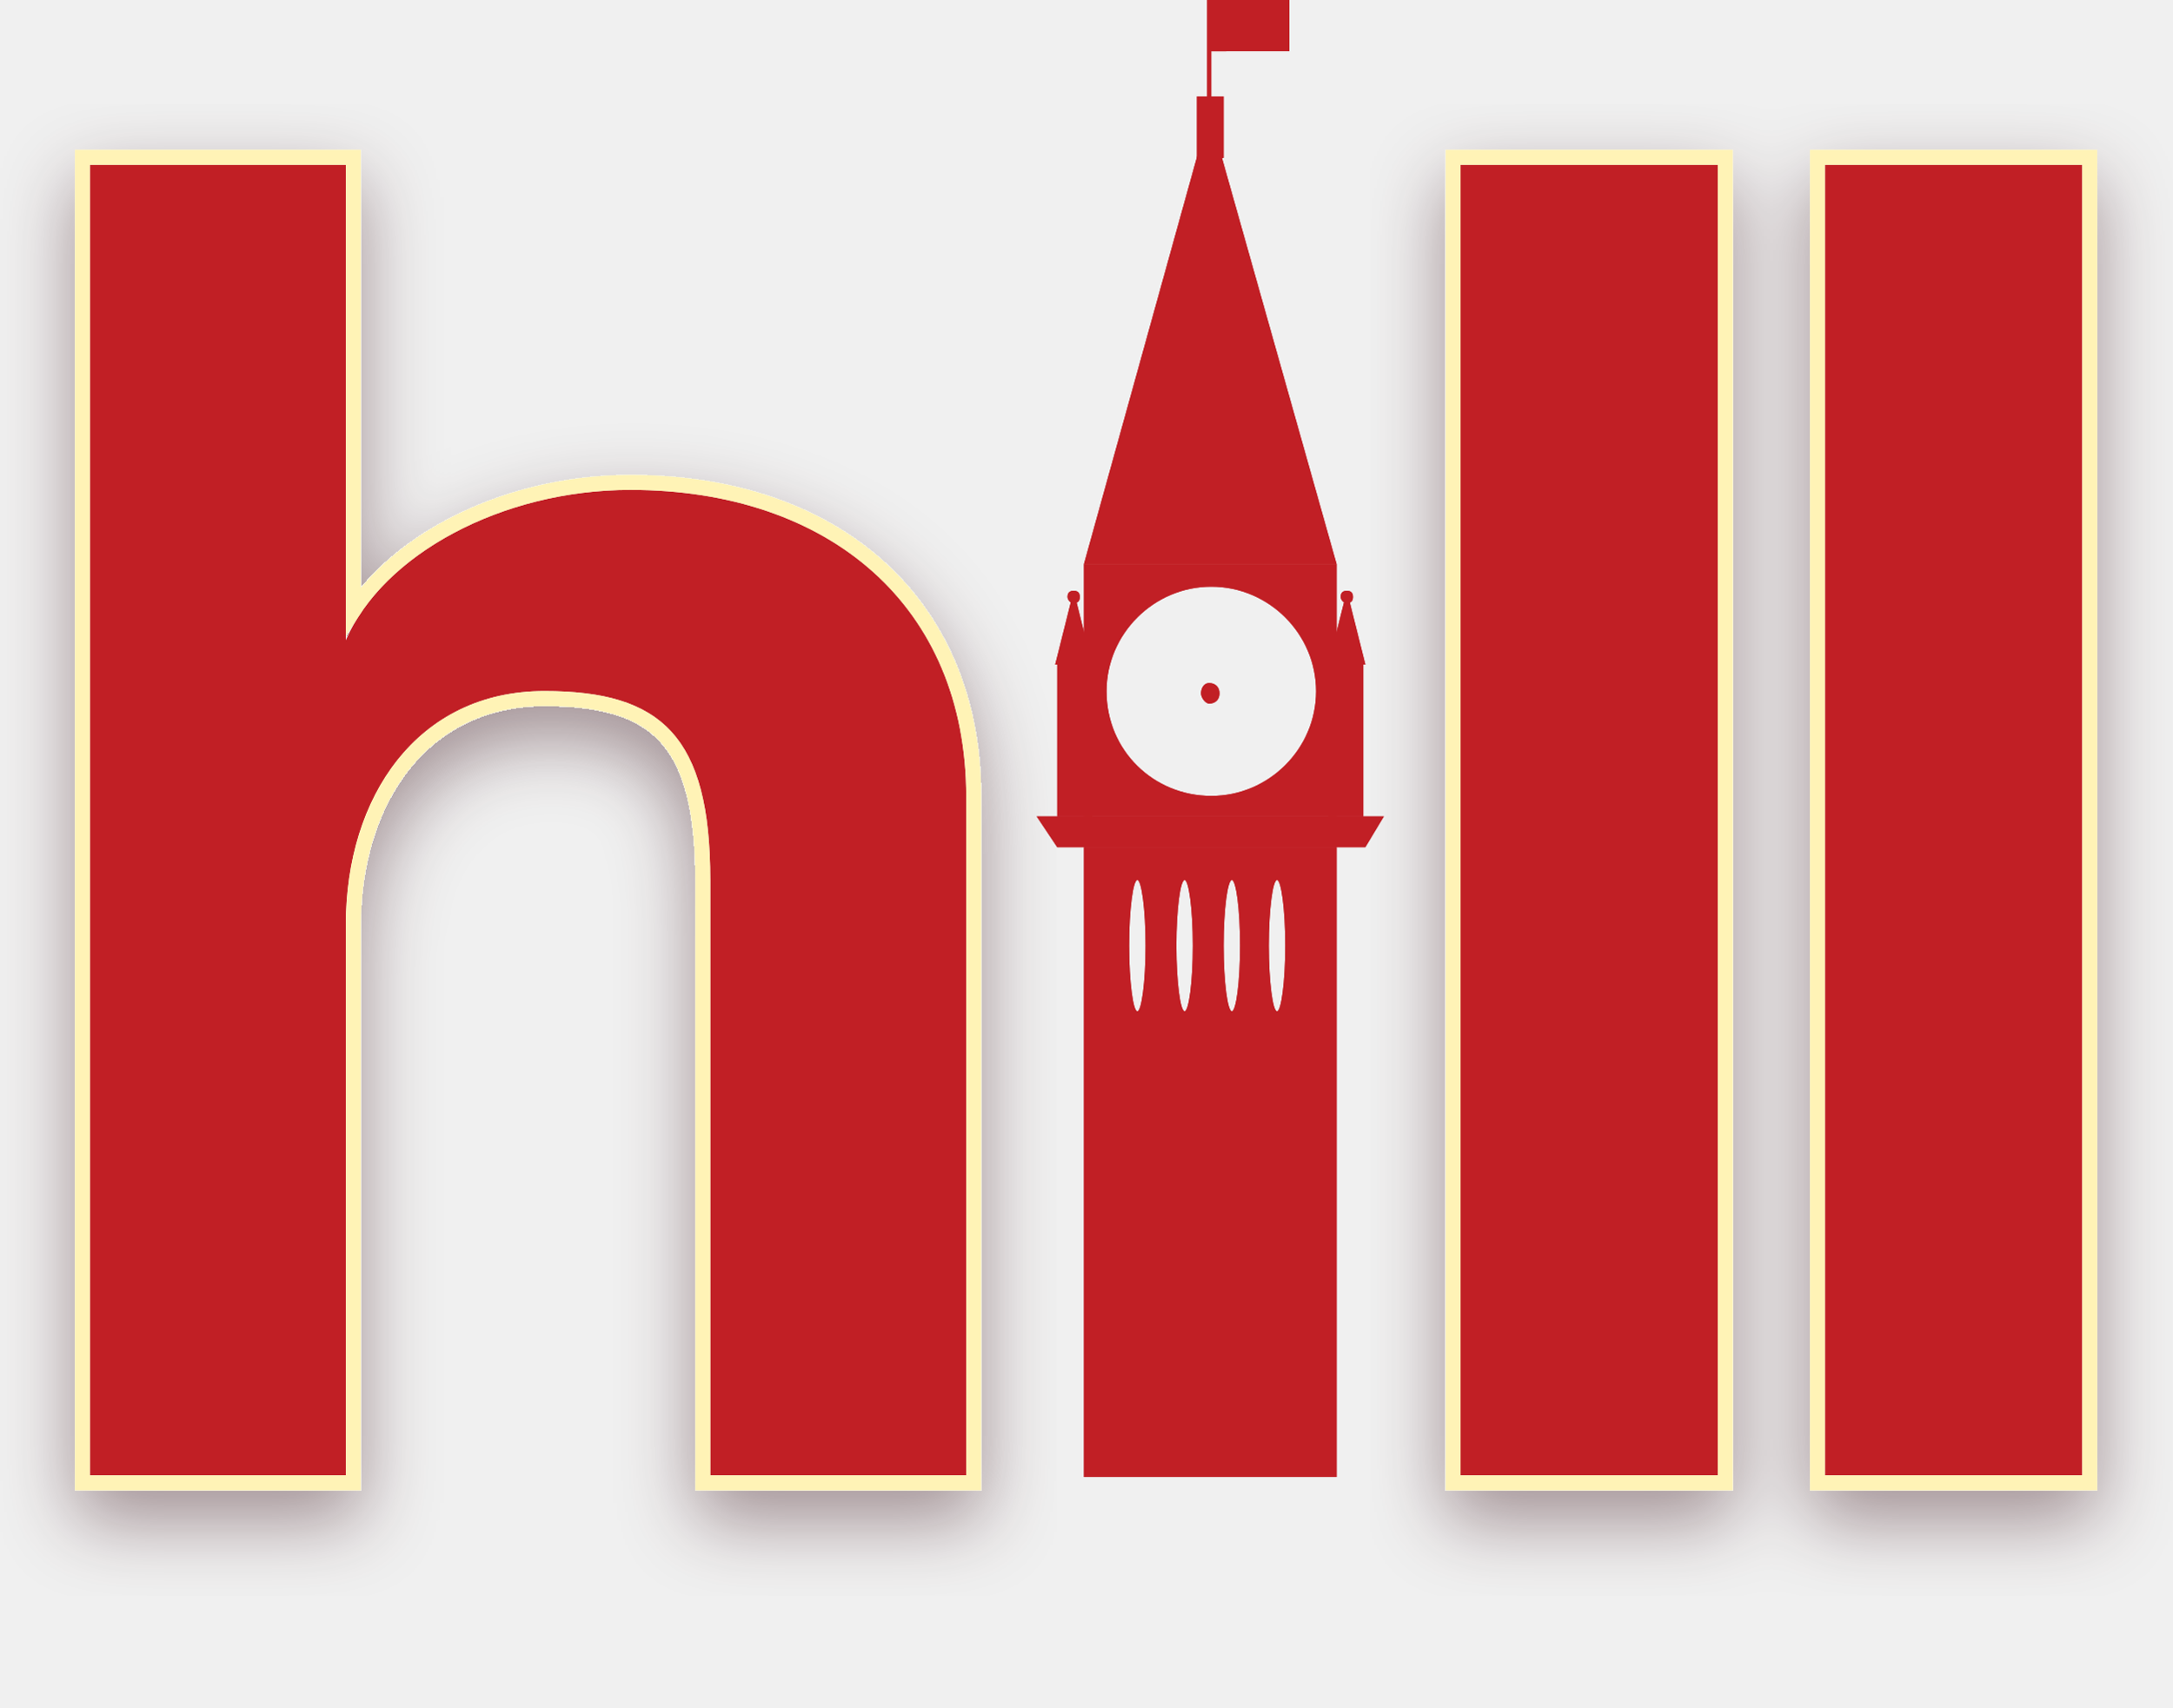
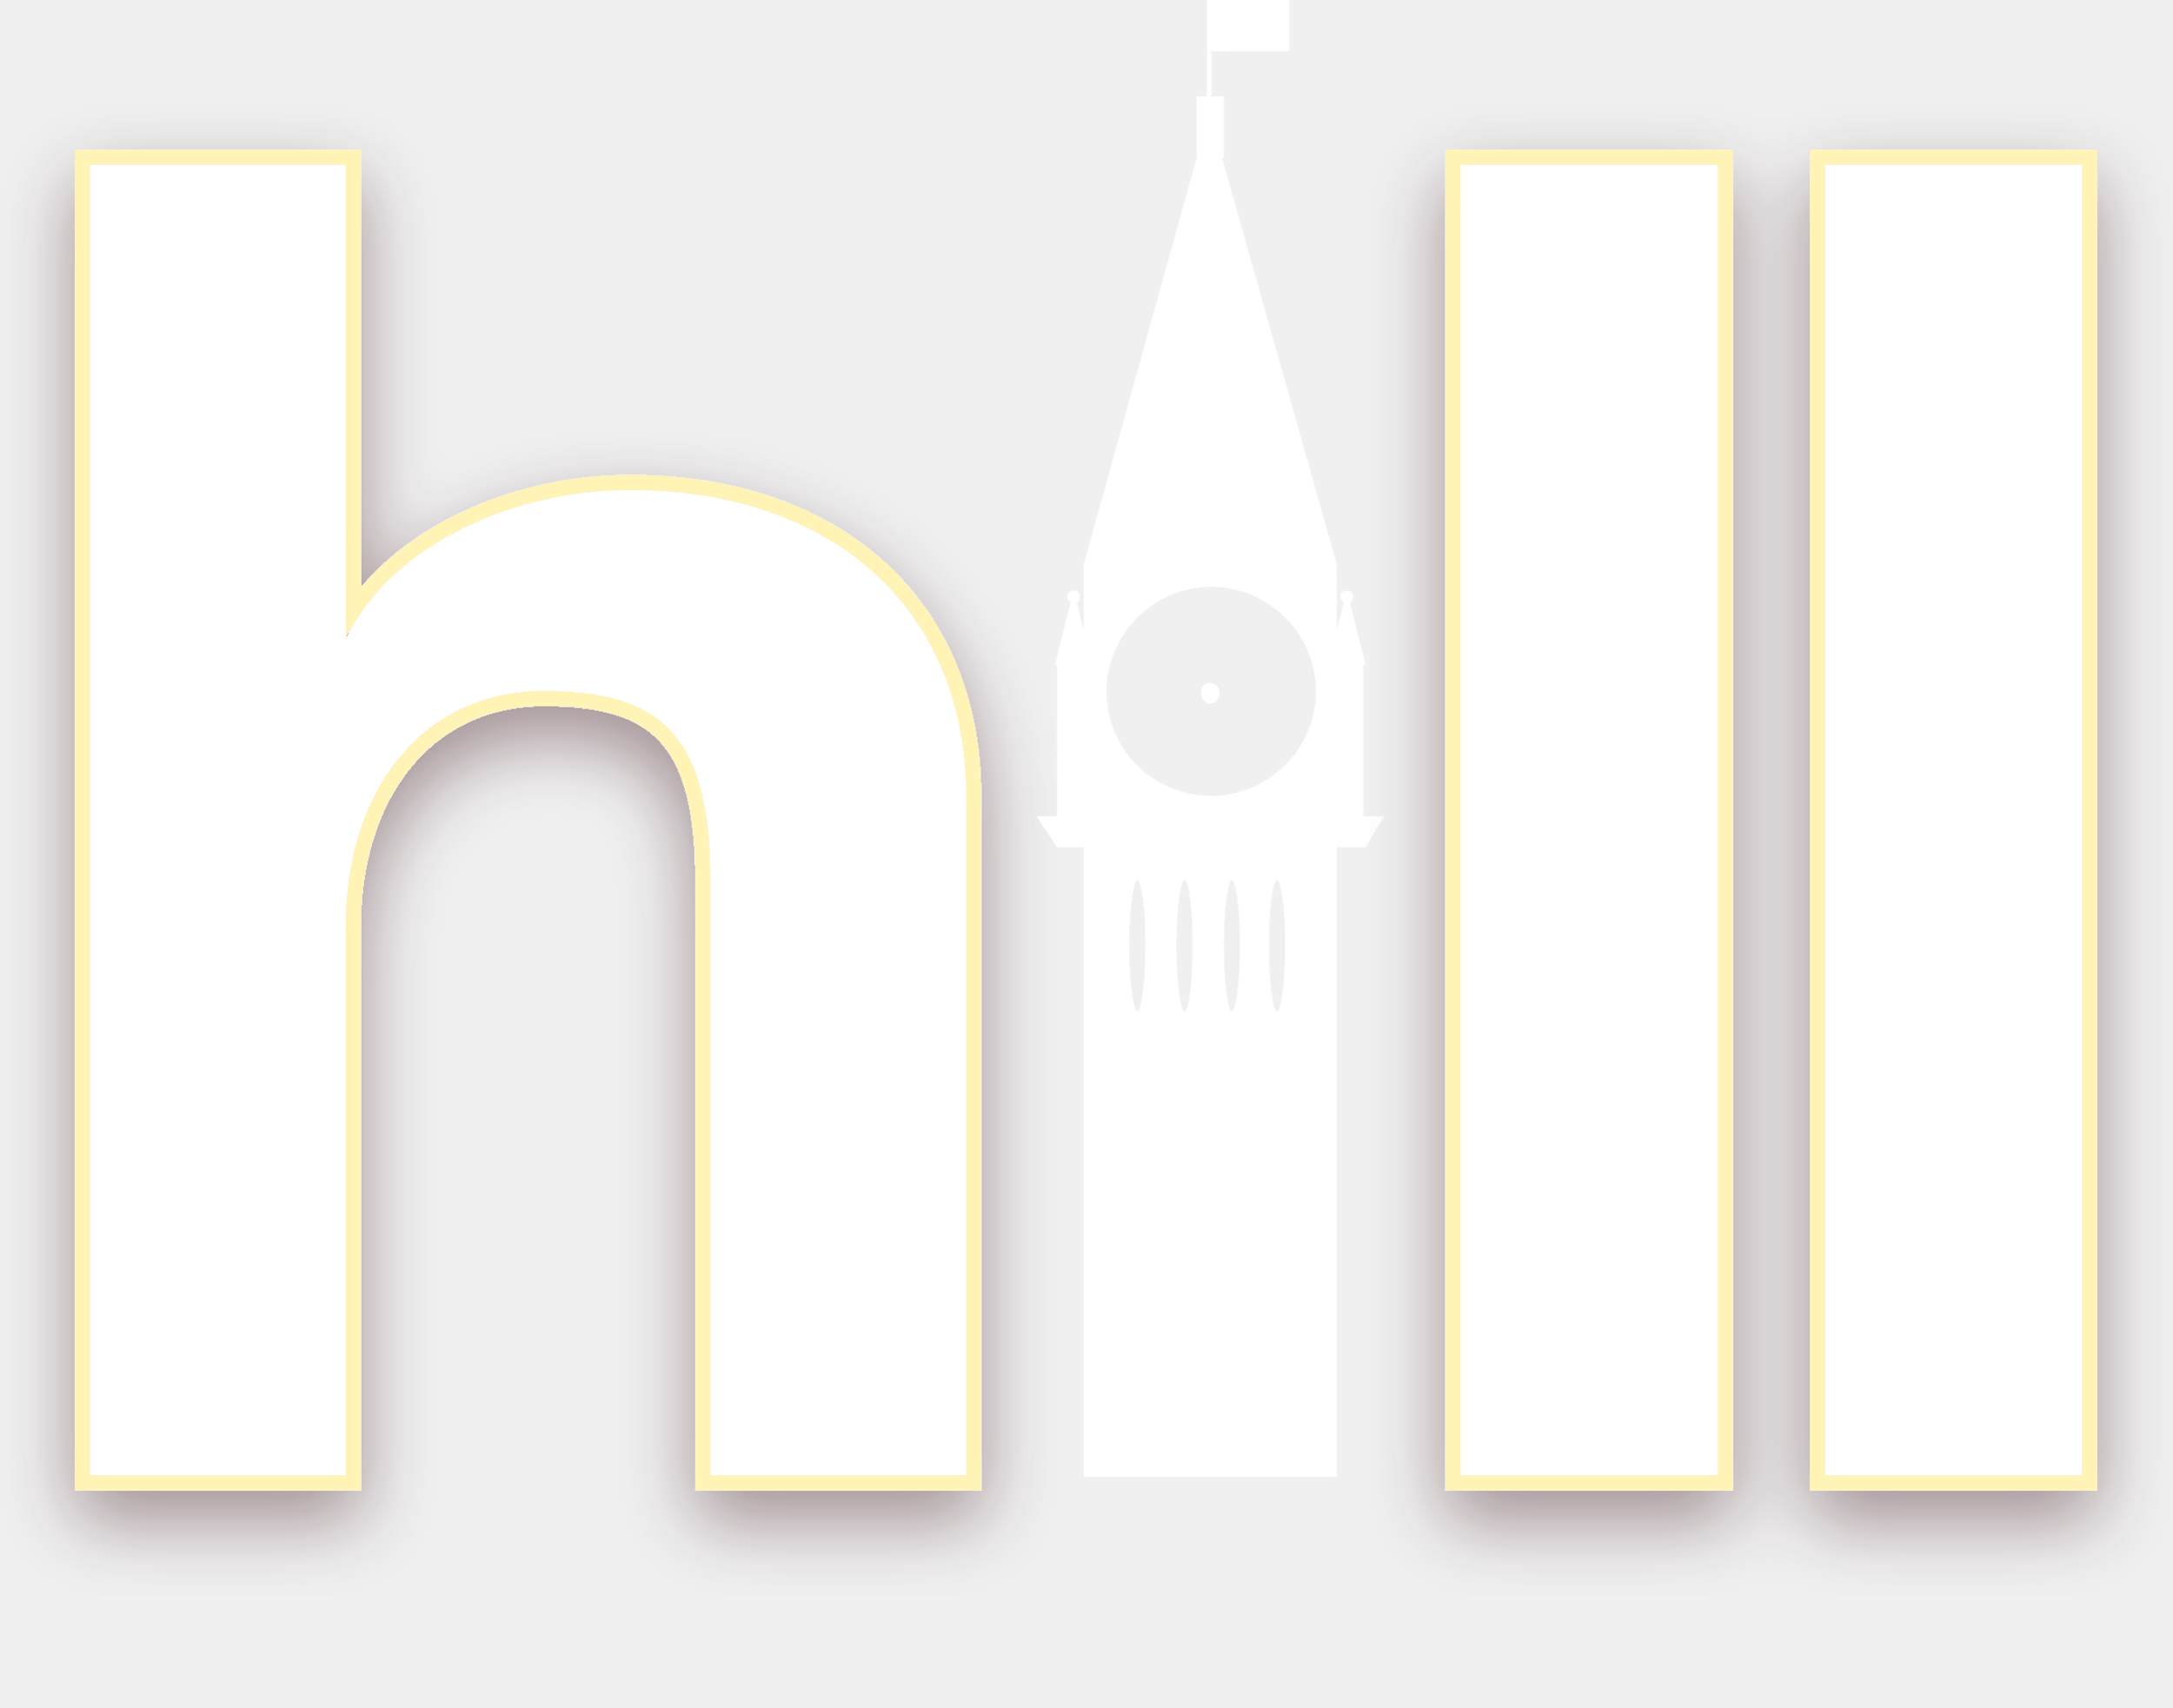
<svg xmlns="http://www.w3.org/2000/svg" width="290" height="228" viewBox="0 0 290 228" fill="none">
  <g filter="url(#filter0_d_1_29)">
-     <path d="M129 197V106.38C129 80.876 110.685 65.411 84.168 65.411C66.946 65.411 51.091 74.093 46.171 85.488V22H12V197H46.171V123.473C46.171 106.38 55.738 92.271 72.687 92.271C88.269 92.271 94.829 98.24 94.829 117.504V197H129Z" fill="#C11F25" />
+     <path d="M129 197V106.38C129 80.876 110.685 65.411 84.168 65.411C66.946 65.411 51.091 74.093 46.171 85.488V22H12V197H46.171V123.473C46.171 106.38 55.738 92.271 72.687 92.271C88.269 92.271 94.829 98.24 94.829 117.504V197H129Z" fill="#ffffff" />
    <path d="M129 198H130V197V106.38C130 93.374 125.321 82.849 117.194 75.586C109.08 68.334 97.616 64.411 84.168 64.411C75.395 64.411 66.963 66.621 60.085 70.294C54.62 73.213 50.09 77.081 47.171 81.545V22V21H46.171H12H11V22V197V198H12H46.171H47.171V197V123.473C47.171 115.102 49.514 107.536 53.855 102.085C58.178 96.657 64.52 93.271 72.687 93.271C80.389 93.271 85.566 94.754 88.865 98.341C92.189 101.953 93.829 107.934 93.829 117.504V197V198H94.829H129Z" stroke="#FFF3B6" stroke-width="2" />
  </g>
-   <path d="M161.719 6.848H161.171V15.065H161.719V6.848Z" fill="#C11F25" />
-   <path fill-rule="evenodd" clip-rule="evenodd" d="M178.449 113.12H144.716V197.206H178.449V113.12ZM151.847 135.031C152.395 135.031 152.944 131.197 152.944 126.266C152.944 121.336 152.395 117.502 151.847 117.502C151.298 117.502 150.75 121.336 150.75 126.266C150.75 131.197 151.298 135.031 151.847 135.031ZM159.253 126.266C159.253 131.197 158.705 135.031 158.156 135.031C157.608 135.031 157.059 131.197 157.059 126.266C157.059 121.336 157.608 117.502 158.156 117.502C158.705 117.502 159.253 121.336 159.253 126.266ZM170.496 135.031C171.045 135.031 171.594 131.197 171.594 126.266C171.594 121.336 171.045 117.502 170.496 117.502C169.948 117.502 169.399 121.336 169.399 126.266C169.399 131.197 169.948 135.031 170.496 135.031ZM165.562 126.266C165.562 131.197 165.014 135.031 164.465 135.031C163.917 135.031 163.368 131.197 163.368 126.266C163.368 121.336 163.917 117.502 164.465 117.502C165.014 117.502 165.562 121.336 165.562 126.266Z" fill="#C11F25" />
-   <path d="M138.409 109.011H184.758L182.29 113.12H141.152L138.409 109.011Z" fill="#C11F25" />
-   <path d="M143.347 80.526C143.895 80.526 144.169 80.252 144.169 79.704C144.169 79.156 143.895 78.882 143.347 78.882C142.798 78.882 142.524 79.156 142.524 79.704C142.524 79.978 142.798 80.526 143.347 80.526Z" fill="#C11F25" />
-   <path d="M179.82 80.526C180.368 80.526 180.643 80.252 180.643 79.704C180.643 79.156 180.368 78.882 179.82 78.882C179.271 78.882 178.997 79.156 178.997 79.704C178.997 79.978 179.271 80.526 179.82 80.526Z" fill="#C11F25" />
-   <path d="M161.445 15.064L178.449 75.321H144.716L161.445 15.064Z" fill="#C11F25" />
-   <path d="M163.364 12.873H159.799V21.09H163.364V12.873Z" fill="#C11F25" />
-   <path d="M182.017 88.194H177.355V109.011H182.017V88.194Z" fill="#C11F25" />
-   <path d="M145.815 88.194H141.152V109.011H145.815V88.194Z" fill="#C11F25" />
-   <path d="M172.141 0H161.171V6.848L172.141 6.847V0Z" fill="#C11F25" />
-   <path d="M143.347 78.882L140.879 88.743H145.815L143.347 78.882Z" fill="#C11F25" />
-   <path d="M179.823 78.882L177.355 88.743H182.292L179.823 78.882Z" fill="#C11F25" />
-   <path fill-rule="evenodd" clip-rule="evenodd" d="M144.716 75.321H178.449V109.011H144.716V75.321ZM175.71 92.303C175.71 99.972 169.402 106.272 161.723 106.272C154.044 106.272 147.736 100.246 147.736 92.303C147.736 84.634 154.044 78.335 161.723 78.335C169.402 78.335 175.71 84.634 175.71 92.303Z" fill="#C11F25" />
-   <path d="M161.447 93.946C162.27 93.946 162.819 93.399 162.819 92.577C162.819 91.755 162.27 91.207 161.447 91.207C160.625 91.207 160.35 92.029 160.35 92.577C160.35 93.125 160.899 93.946 161.447 93.946Z" fill="#C11F25" />
-   <path d="M161.447 92.577L155.962 96.411Z" fill="#C11F25" />
-   <path d="M161.448 92.577L168.03 98.328Z" fill="#C11F25" />
-   <path d="M161.719 6.848H161.171V15.065H161.719V6.848Z" fill="#C11F25" />
-   <path fill-rule="evenodd" clip-rule="evenodd" d="M178.449 113.12H144.716V197.206H178.449V113.12ZM151.847 135.031C152.395 135.031 152.944 131.197 152.944 126.266C152.944 121.336 152.395 117.502 151.847 117.502C151.298 117.502 150.75 121.336 150.75 126.266C150.75 131.197 151.298 135.031 151.847 135.031ZM159.253 126.266C159.253 131.197 158.705 135.031 158.156 135.031C157.608 135.031 157.059 131.197 157.059 126.266C157.059 121.336 157.608 117.502 158.156 117.502C158.705 117.502 159.253 121.336 159.253 126.266ZM170.496 135.031C171.045 135.031 171.594 131.197 171.594 126.266C171.594 121.336 171.045 117.502 170.496 117.502C169.948 117.502 169.399 121.336 169.399 126.266C169.399 131.197 169.948 135.031 170.496 135.031ZM165.562 126.266C165.562 131.197 165.014 135.031 164.465 135.031C163.917 135.031 163.368 131.197 163.368 126.266C163.368 121.336 163.917 117.502 164.465 117.502C165.014 117.502 165.562 121.336 165.562 126.266Z" fill="#C11F25" />
-   <path d="M138.409 109.011H184.758L182.29 113.12H141.152L138.409 109.011Z" fill="#C11F25" />
-   <path d="M143.347 80.526C143.895 80.526 144.169 80.252 144.169 79.704C144.169 79.156 143.895 78.882 143.347 78.882C142.798 78.882 142.524 79.156 142.524 79.704C142.524 79.978 142.798 80.526 143.347 80.526Z" fill="#C11F25" />
-   <path d="M179.82 80.526C180.368 80.526 180.643 80.252 180.643 79.704C180.643 79.156 180.368 78.882 179.82 78.882C179.271 78.882 178.997 79.156 178.997 79.704C178.997 79.978 179.271 80.526 179.82 80.526Z" fill="#C11F25" />
-   <path d="M161.445 15.064L178.449 75.321H144.716L161.445 15.064Z" fill="#C11F25" />
-   <path d="M163.364 12.873H159.799V21.09H163.364V12.873Z" fill="#C11F25" />
-   <path d="M182.017 88.194H177.355V109.011H182.017V88.194Z" fill="#C11F25" />
-   <path d="M145.815 88.194H141.152V109.011H145.815V88.194Z" fill="#C11F25" />
-   <path d="M172.141 0H161.171V6.848L172.141 6.847V0Z" fill="#C11F25" />
-   <path d="M143.347 78.882L140.879 88.743H145.815L143.347 78.882Z" fill="#C11F25" />
-   <path d="M179.823 78.882L177.355 88.743H182.292L179.823 78.882Z" fill="#C11F25" />
-   <path fill-rule="evenodd" clip-rule="evenodd" d="M144.716 75.321H178.449V109.011H144.716V75.321ZM175.71 92.303C175.71 99.972 169.402 106.272 161.723 106.272C154.044 106.272 147.736 100.246 147.736 92.303C147.736 84.634 154.044 78.335 161.723 78.335C169.402 78.335 175.71 84.634 175.71 92.303Z" fill="#C11F25" />
-   <path d="M161.447 93.946C162.27 93.946 162.819 93.399 162.819 92.577C162.819 91.755 162.27 91.207 161.447 91.207C160.625 91.207 160.35 92.029 160.35 92.577C160.35 93.125 160.899 93.946 161.447 93.946Z" fill="#C11F25" />
-   <path d="M161.447 92.577L155.962 96.411Z" fill="#C11F25" />
-   <path d="M161.448 92.577L168.03 98.328Z" fill="#C11F25" />
+   <path d="M161.719 6.848H161.171V15.065H161.719V6.848Z" fill="#ffffff" />
+   <path fill-rule="evenodd" clip-rule="evenodd" d="M178.449 113.12H144.716V197.206H178.449V113.12ZM151.847 135.031C152.395 135.031 152.944 131.197 152.944 126.266C152.944 121.336 152.395 117.502 151.847 117.502C151.298 117.502 150.75 121.336 150.75 126.266C150.75 131.197 151.298 135.031 151.847 135.031ZM159.253 126.266C159.253 131.197 158.705 135.031 158.156 135.031C157.608 135.031 157.059 131.197 157.059 126.266C157.059 121.336 157.608 117.502 158.156 117.502C158.705 117.502 159.253 121.336 159.253 126.266ZM170.496 135.031C171.045 135.031 171.594 131.197 171.594 126.266C171.594 121.336 171.045 117.502 170.496 117.502C169.948 117.502 169.399 121.336 169.399 126.266C169.399 131.197 169.948 135.031 170.496 135.031ZM165.562 126.266C165.562 131.197 165.014 135.031 164.465 135.031C163.917 135.031 163.368 131.197 163.368 126.266C163.368 121.336 163.917 117.502 164.465 117.502C165.014 117.502 165.562 121.336 165.562 126.266Z" fill="#ffffff" />
+   <path d="M138.409 109.011H184.758L182.29 113.12H141.152L138.409 109.011Z" fill="#ffffff" />
+   <path d="M143.347 80.526C143.895 80.526 144.169 80.252 144.169 79.704C144.169 79.156 143.895 78.882 143.347 78.882C142.798 78.882 142.524 79.156 142.524 79.704C142.524 79.978 142.798 80.526 143.347 80.526Z" fill="#ffffff" />
+   <path d="M179.82 80.526C180.368 80.526 180.643 80.252 180.643 79.704C180.643 79.156 180.368 78.882 179.82 78.882C179.271 78.882 178.997 79.156 178.997 79.704C178.997 79.978 179.271 80.526 179.82 80.526Z" fill="#ffffff" />
+   <path d="M161.445 15.064L178.449 75.321H144.716L161.445 15.064Z" fill="#ffffff" />
+   <path d="M163.364 12.873H159.799V21.09H163.364V12.873Z" fill="#ffffff" />
+   <path d="M182.017 88.194H177.355V109.011H182.017V88.194Z" fill="#ffffff" />
+   <path d="M145.815 88.194H141.152V109.011H145.815V88.194Z" fill="#ffffff" />
+   <path d="M172.141 0H161.171V6.848L172.141 6.847V0Z" fill="#ffffff" />
+   <path d="M143.347 78.882L140.879 88.743H145.815L143.347 78.882Z" fill="#ffffff" />
+   <path d="M179.823 78.882L177.355 88.743H182.292L179.823 78.882Z" fill="#ffffff" />
+   <path fill-rule="evenodd" clip-rule="evenodd" d="M144.716 75.321H178.449V109.011H144.716V75.321ZM175.71 92.303C175.71 99.972 169.402 106.272 161.723 106.272C154.044 106.272 147.736 100.246 147.736 92.303C147.736 84.634 154.044 78.335 161.723 78.335C169.402 78.335 175.71 84.634 175.71 92.303Z" fill="#ffffff" />
+   <path d="M161.447 93.946C162.27 93.946 162.819 93.399 162.819 92.577C162.819 91.755 162.27 91.207 161.447 91.207C160.625 91.207 160.35 92.029 160.35 92.577C160.35 93.125 160.899 93.946 161.447 93.946Z" fill="#ffffff" />
+   <path d="M161.447 92.577L155.962 96.411Z" fill="#ffffff" />
+   <path d="M161.448 92.577L168.03 98.328Z" fill="#ffffff" />
+   <path d="M161.719 6.848H161.171V15.065H161.719V6.848Z" fill="#ffffff" />
+   <path fill-rule="evenodd" clip-rule="evenodd" d="M178.449 113.12H144.716V197.206H178.449V113.12ZM151.847 135.031C152.395 135.031 152.944 131.197 152.944 126.266C152.944 121.336 152.395 117.502 151.847 117.502C151.298 117.502 150.75 121.336 150.75 126.266C150.75 131.197 151.298 135.031 151.847 135.031ZM159.253 126.266C159.253 131.197 158.705 135.031 158.156 135.031C157.608 135.031 157.059 131.197 157.059 126.266C157.059 121.336 157.608 117.502 158.156 117.502C158.705 117.502 159.253 121.336 159.253 126.266ZM170.496 135.031C171.045 135.031 171.594 131.197 171.594 126.266C171.594 121.336 171.045 117.502 170.496 117.502C169.948 117.502 169.399 121.336 169.399 126.266C169.399 131.197 169.948 135.031 170.496 135.031ZM165.562 126.266C165.562 131.197 165.014 135.031 164.465 135.031C163.917 135.031 163.368 131.197 163.368 126.266C163.368 121.336 163.917 117.502 164.465 117.502C165.014 117.502 165.562 121.336 165.562 126.266Z" fill="#ffffff" />
+   <path d="M138.409 109.011H184.758L182.29 113.12H141.152L138.409 109.011Z" fill="#ffffff" />
+   <path d="M143.347 80.526C143.895 80.526 144.169 80.252 144.169 79.704C144.169 79.156 143.895 78.882 143.347 78.882C142.798 78.882 142.524 79.156 142.524 79.704C142.524 79.978 142.798 80.526 143.347 80.526Z" fill="#ffffff" />
+   <path d="M179.82 80.526C180.368 80.526 180.643 80.252 180.643 79.704C180.643 79.156 180.368 78.882 179.82 78.882C179.271 78.882 178.997 79.156 178.997 79.704C178.997 79.978 179.271 80.526 179.82 80.526Z" fill="#ffffff" />
+   <path d="M161.445 15.064L178.449 75.321H144.716L161.445 15.064Z" fill="#ffffff" />
+   <path d="M163.364 12.873H159.799V21.09H163.364V12.873Z" fill="#ffffff" />
+   <path d="M182.017 88.194H177.355V109.011H182.017V88.194Z" fill="#ffffff" />
+   <path d="M145.815 88.194H141.152V109.011H145.815V88.194Z" fill="#ffffff" />
+   <path d="M172.141 0H161.171V6.848L172.141 6.847V0Z" fill="#ffffff" />
+   <path d="M143.347 78.882L140.879 88.743H145.815L143.347 78.882Z" fill="#ffffff" />
+   <path d="M179.823 78.882L177.355 88.743H182.292L179.823 78.882Z" fill="#ffffff" />
+   <path fill-rule="evenodd" clip-rule="evenodd" d="M144.716 75.321H178.449V109.011H144.716V75.321ZM175.71 92.303C175.71 99.972 169.402 106.272 161.723 106.272C154.044 106.272 147.736 100.246 147.736 92.303C147.736 84.634 154.044 78.335 161.723 78.335C169.402 78.335 175.71 84.634 175.71 92.303Z" fill="#ffffff" />
+   <path d="M161.447 93.946C162.27 93.946 162.819 93.399 162.819 92.577C162.819 91.755 162.27 91.207 161.447 91.207C160.625 91.207 160.35 92.029 160.35 92.577C160.35 93.125 160.899 93.946 161.447 93.946Z" fill="#ffffff" />
+   <path d="M161.447 92.577L155.962 96.411Z" fill="#ffffff" />
+   <path d="M161.448 92.577L168.03 98.328Z" fill="#ffffff" />
  <g filter="url(#filter1_d_1_29)">
-     <path d="M229.354 197V22H195V197H229.354ZM278 197V22H243.646V197H278Z" fill="#C11F25" />
+     <path d="M229.354 197V22H195V197H229.354ZM278 197V22H243.646V197H278Z" fill="#ffffff" />
    <path d="M229.354 198H230.354V197V22V21H229.354H195H194V22V197V198H195H229.354ZM278 198H279V197V22V21H278H243.646H242.646V22V197V198H243.646H278Z" stroke="#FFF3B6" stroke-width="2" />
  </g>
  <defs>
    <filter id="filter0_d_1_29" x="0" y="14" width="141" height="199" filterUnits="userSpaceOnUse" color-interpolation-filters="sRGB">
      <feFlood flood-opacity="0" result="BackgroundImageFix" />
      <feColorMatrix in="SourceAlpha" type="matrix" values="0 0 0 0 0 0 0 0 0 0 0 0 0 0 0 0 0 0 127 0" result="hardAlpha" />
      <feOffset dy="4" />
      <feGaussianBlur stdDeviation="5" />
      <feComposite in2="hardAlpha" operator="out" />
      <feColorMatrix type="matrix" values="0 0 0 0 0.169 0 0 0 0 0 0 0 0 0 0.035 0 0 0 0.4 0" />
      <feBlend mode="normal" in2="BackgroundImageFix" result="effect1_dropShadow_1_29" />
      <feBlend mode="normal" in="SourceGraphic" in2="effect1_dropShadow_1_29" result="shape" />
    </filter>
    <filter id="filter1_d_1_29" x="183" y="14" width="107" height="199" filterUnits="userSpaceOnUse" color-interpolation-filters="sRGB">
      <feFlood flood-opacity="0" result="BackgroundImageFix" />
      <feColorMatrix in="SourceAlpha" type="matrix" values="0 0 0 0 0 0 0 0 0 0 0 0 0 0 0 0 0 0 127 0" result="hardAlpha" />
      <feOffset dy="4" />
      <feGaussianBlur stdDeviation="5" />
      <feComposite in2="hardAlpha" operator="out" />
      <feColorMatrix type="matrix" values="0 0 0 0 0.169 0 0 0 0 0 0 0 0 0 0.035 0 0 0 0.4 0" />
      <feBlend mode="normal" in2="BackgroundImageFix" result="effect1_dropShadow_1_29" />
      <feBlend mode="normal" in="SourceGraphic" in2="effect1_dropShadow_1_29" result="shape" />
    </filter>
  </defs>
</svg>
